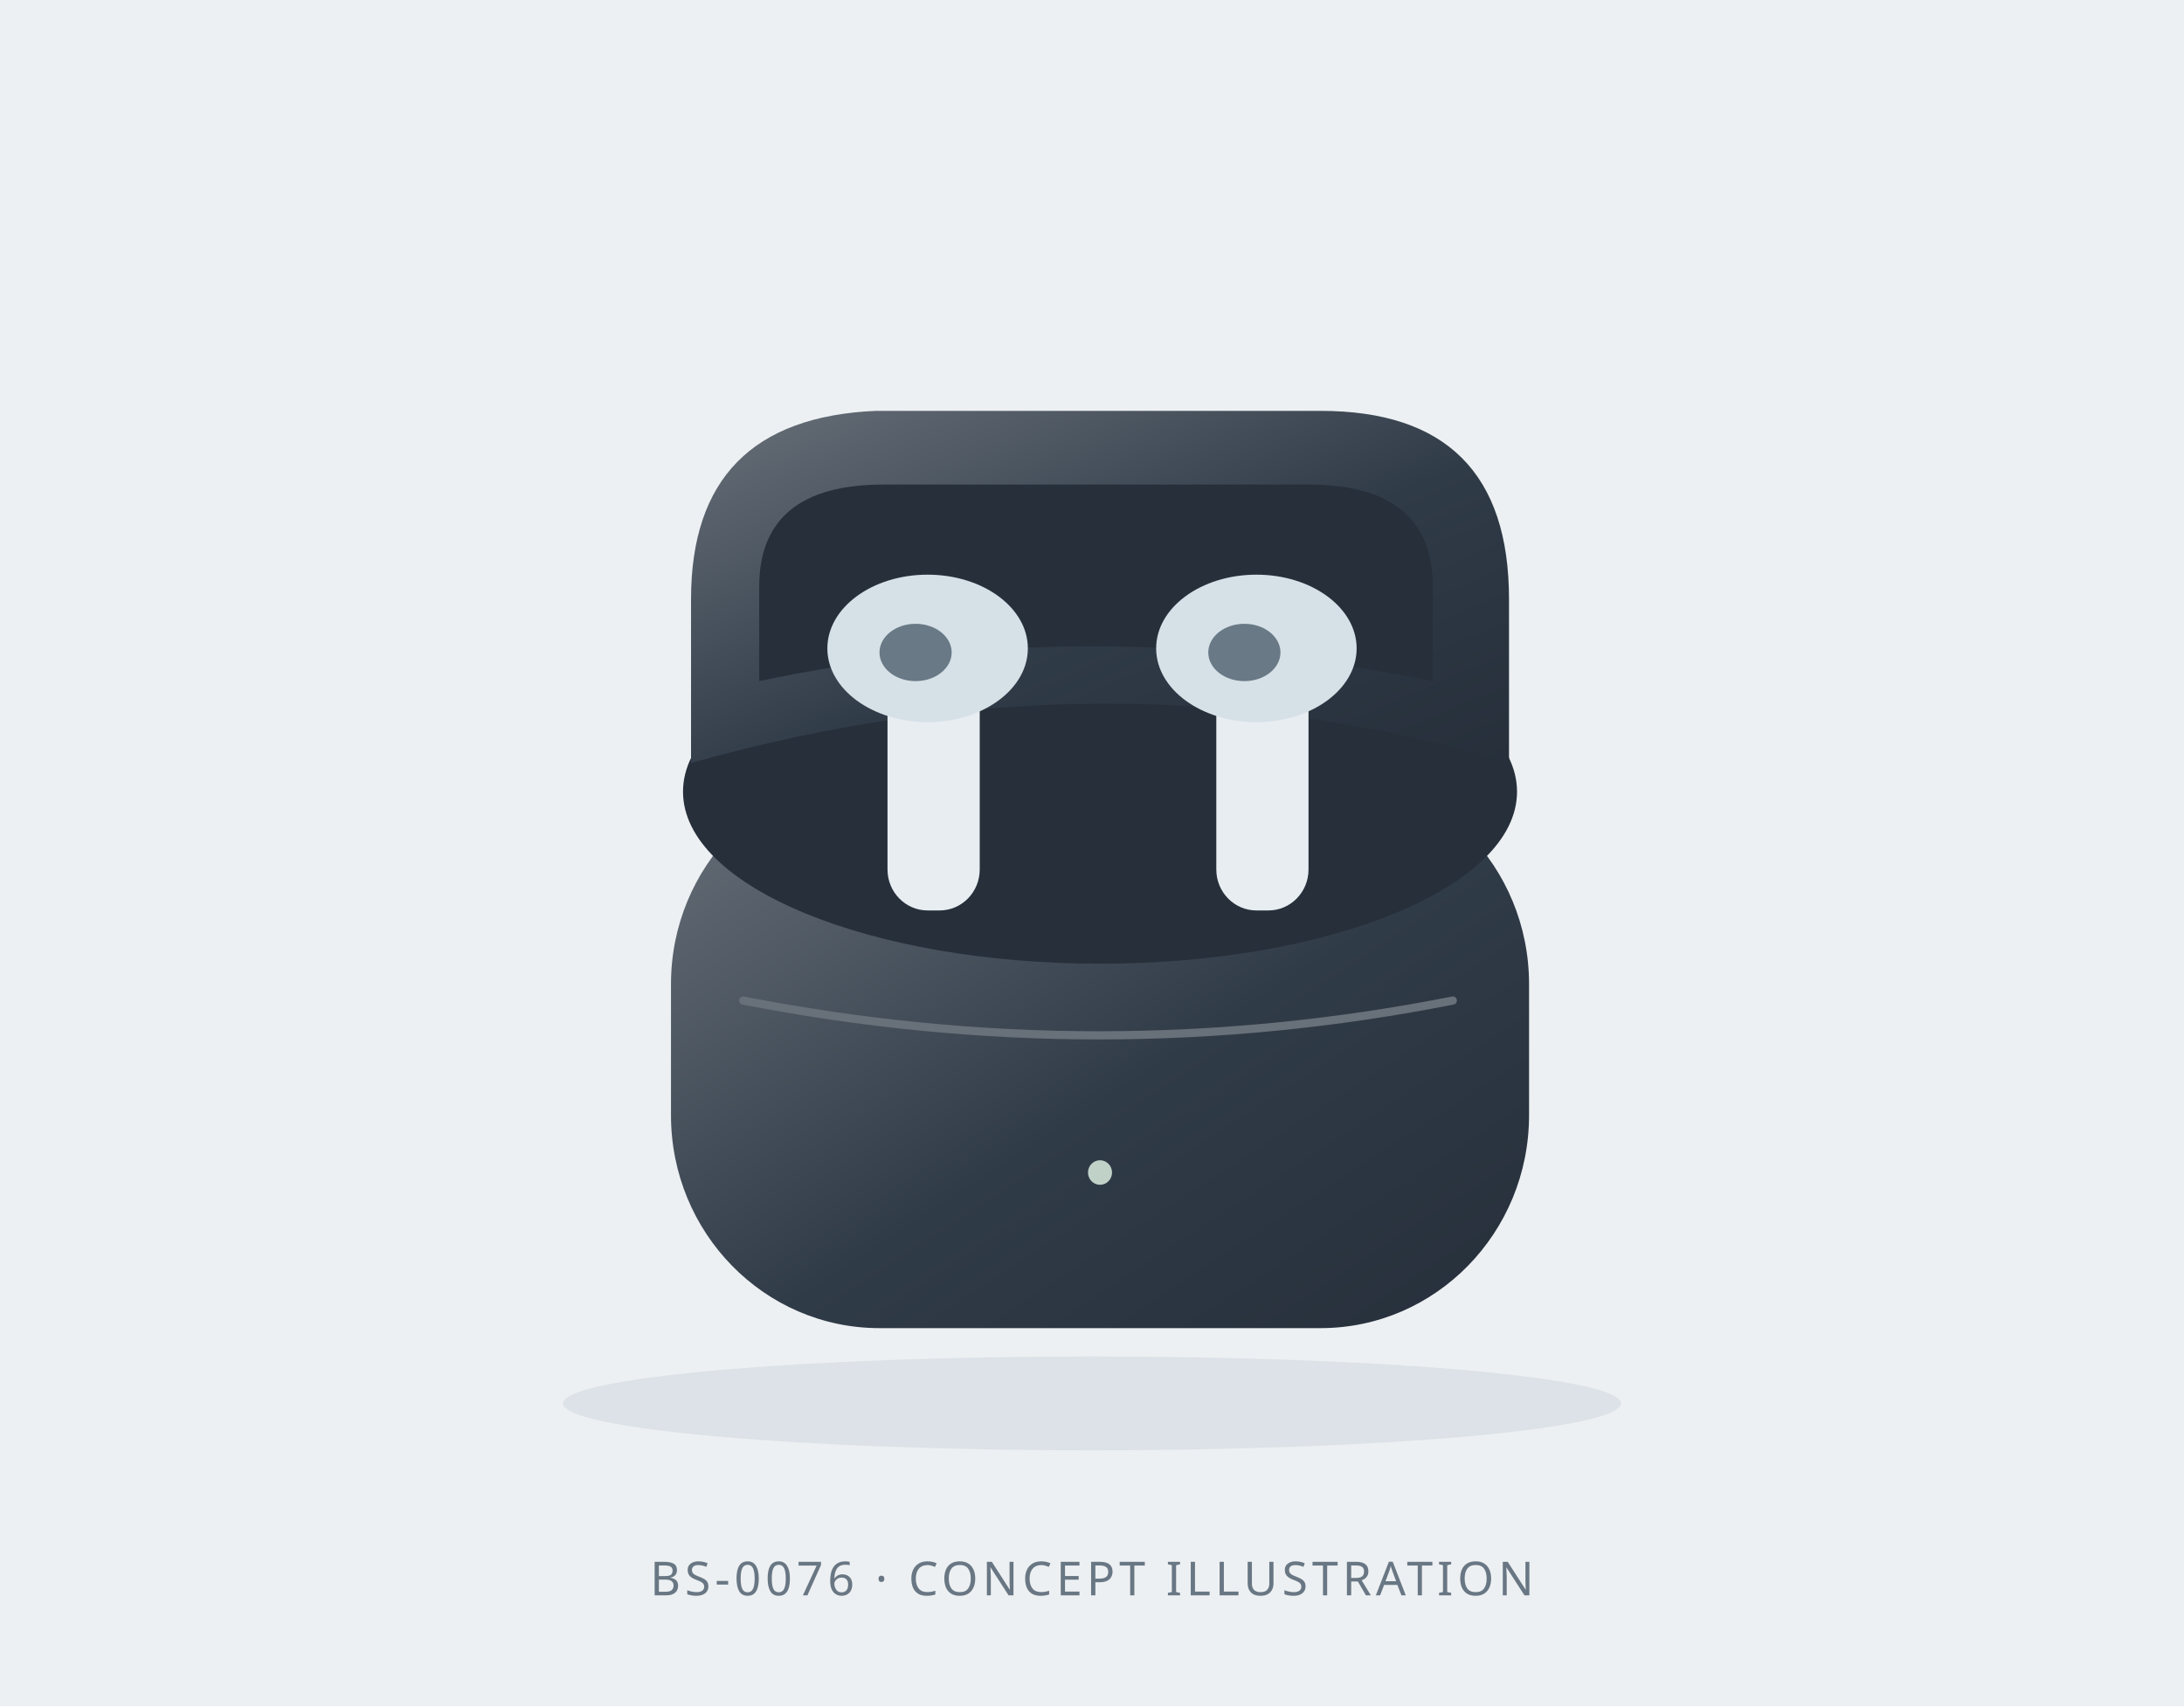
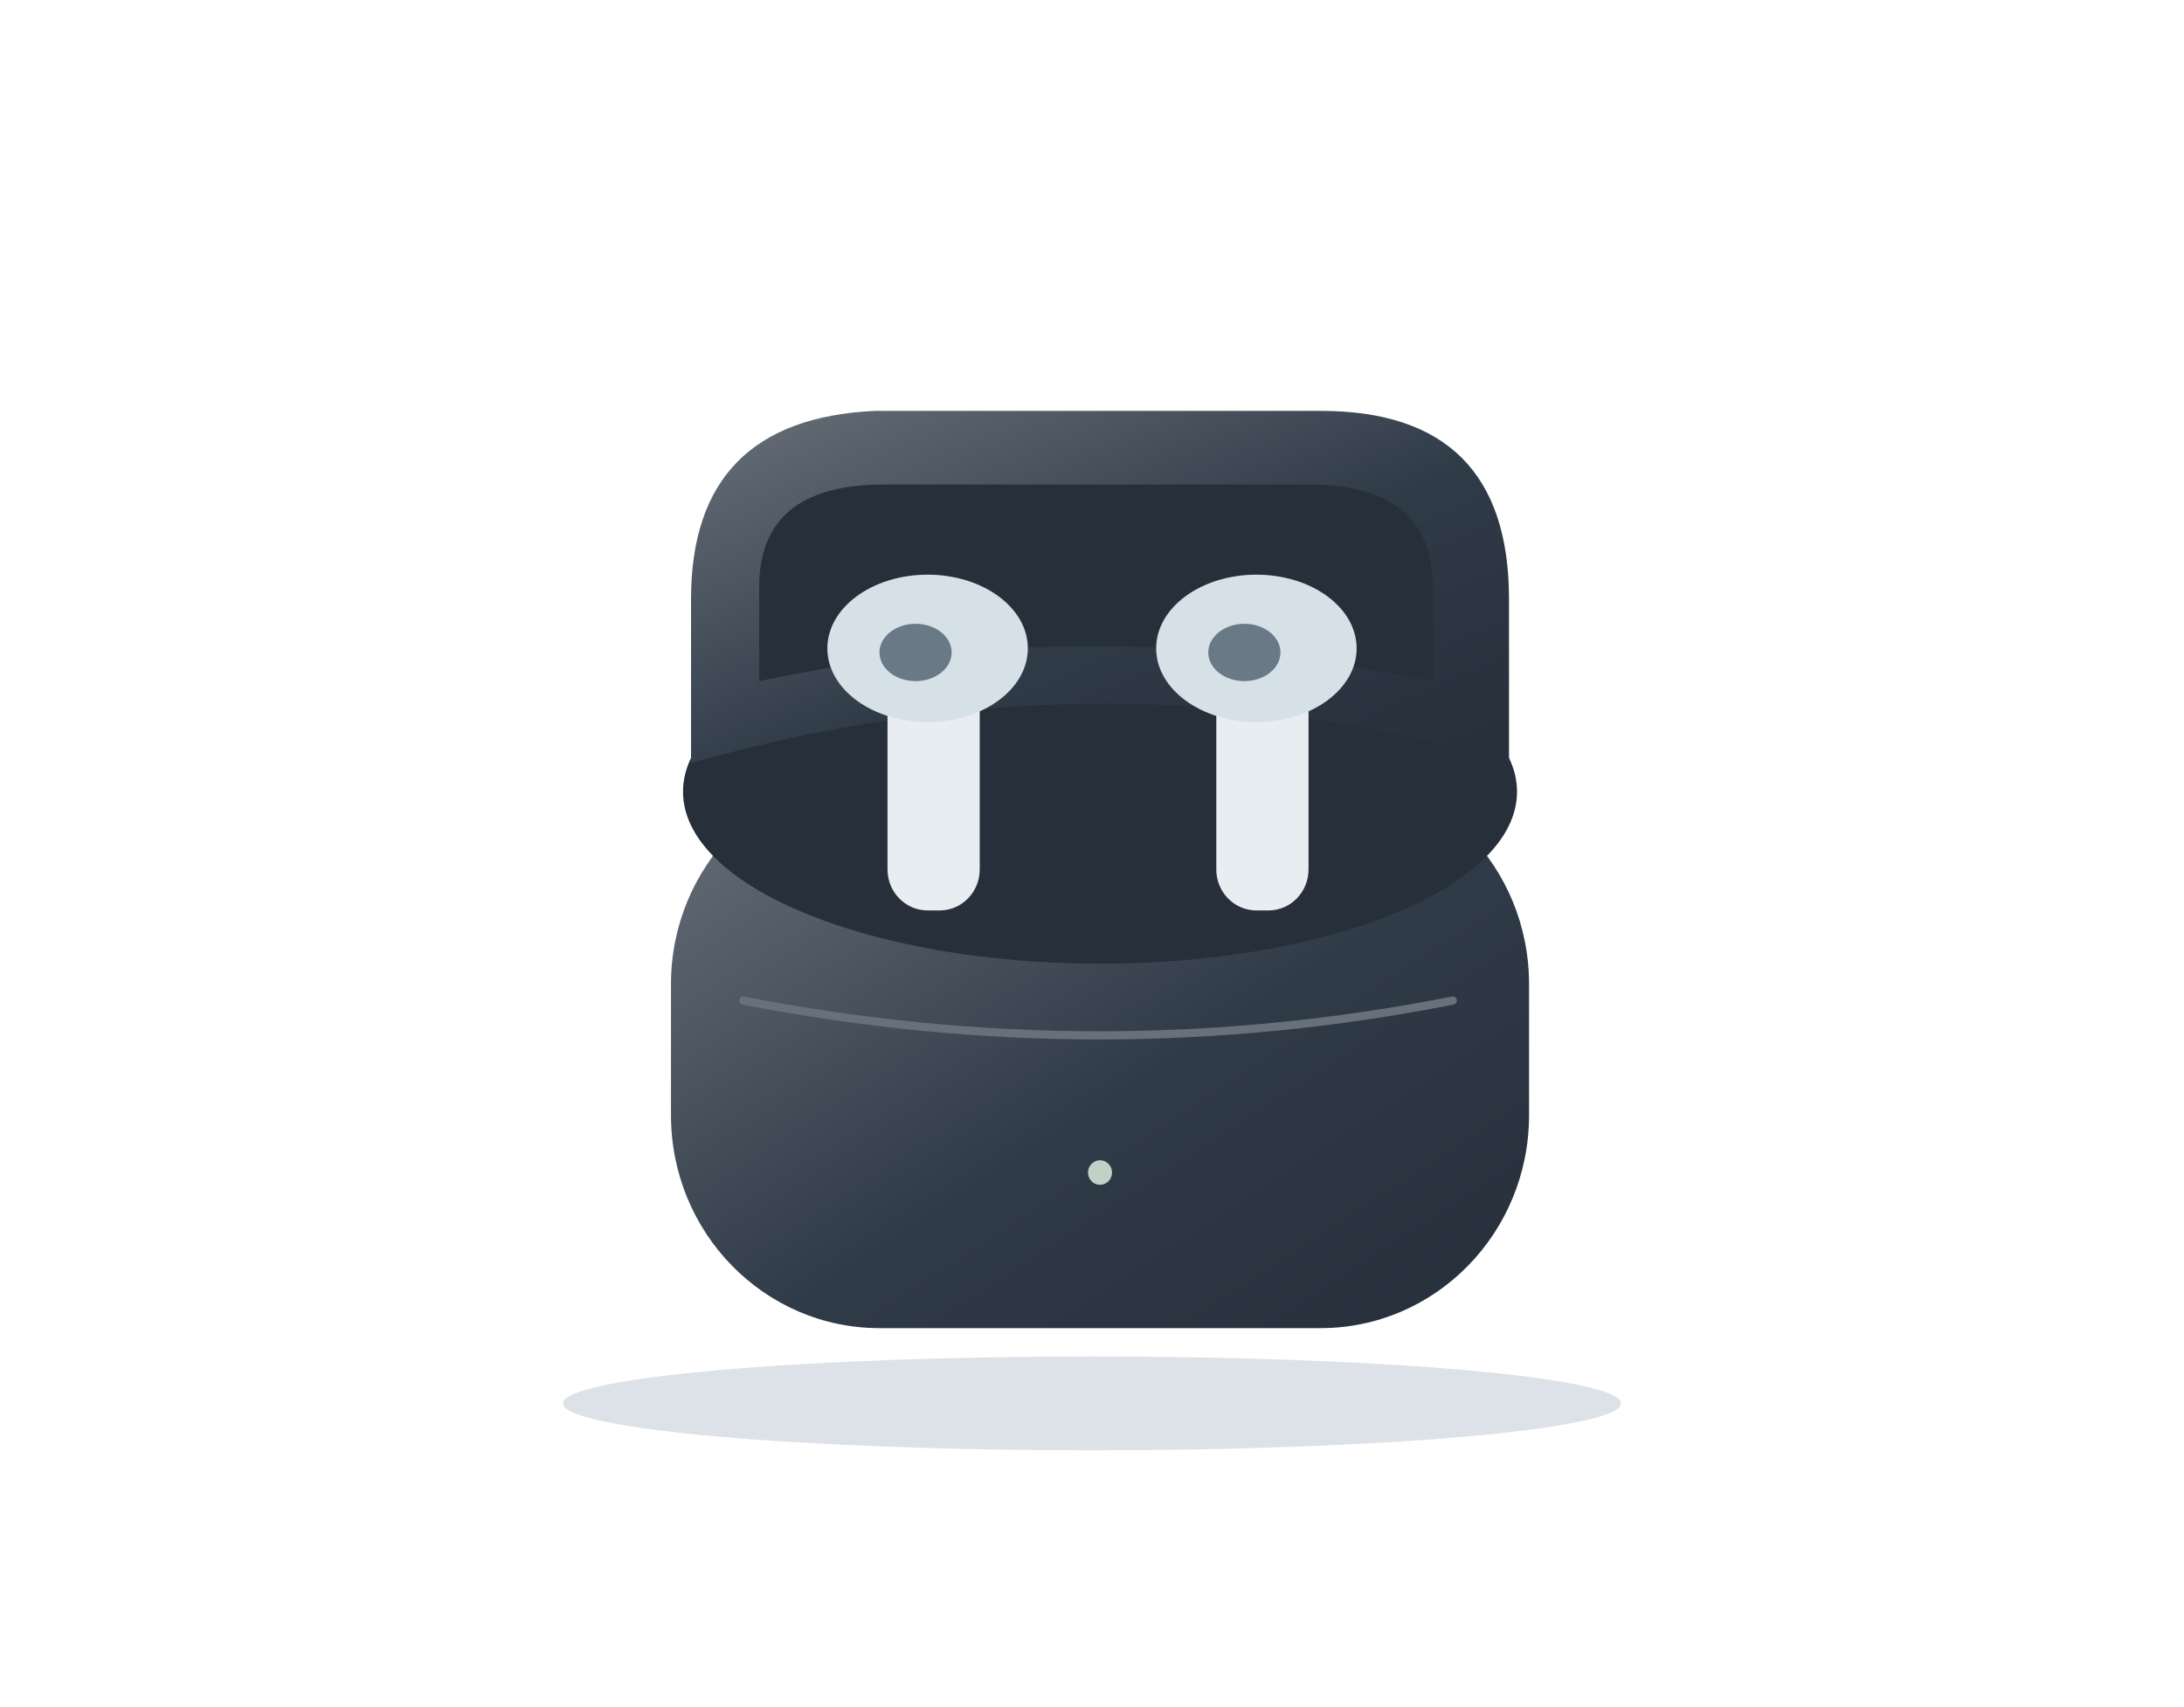
<svg xmlns="http://www.w3.org/2000/svg" width="512" height="400" viewBox="0 0 512 400" role="img">
-   <rect width="512" height="400" fill="#edf0f2" />
  <ellipse cx="256" cy="329" rx="124" ry="11" fill="#dce2e7" />
  <defs>
    <linearGradient id="pe697a0e7babfe880b3e69cba-0-body" x1="0" y1="0" x2="1" y2="1">
      <stop stop-color="#687079" />
      <stop offset=".55" stop-color="#303b48" />
      <stop offset="1" stop-color="#262f3a" />
    </linearGradient>
    <linearGradient id="pe697a0e7babfe880b3e69cba-0-metal" x1="0" y1="0" x2="1" y2=".4">
      <stop stop-color="#aeb9c3" />
      <stop offset=".35" stop-color="#e1e7ec" />
      <stop offset=".65" stop-color="#c9d2db" />
      <stop offset="1" stop-color="#8c9aa7" />
    </linearGradient>
    <pattern id="pe697a0e7babfe880b3e69cba-0-fabric" width="5" height="5" patternUnits="userSpaceOnUse">
      <path d="M0 1h5M1 0v5" stroke="#edf1f4" stroke-opacity=".13" stroke-width=".65" />
    </pattern>
    <pattern id="pe697a0e7babfe880b3e69cba-0-holes" width="8" height="8" patternUnits="userSpaceOnUse">
      <circle cx="4" cy="4" r="1.35" fill="#26313c" fill-opacity=".45" />
    </pattern>
  </defs>
  <g transform="translate(256 200) scale(0.940 0.960) translate(-256 -200)">
    <rect x="151" y="180" width="214" height="136" rx="52" fill="url(#pe697a0e7babfe880b3e69cba-0-body)" />
    <ellipse cx="258" cy="185" rx="104" ry="42" fill="#262f3a" />
    <path d="M156 178v-40q0-44 46-46h111q47 0 47 46v40q-99-29-204 0Z" fill="url(#pe697a0e7babfe880b3e69cba-0-body)" />
    <path d="M173 158v-23q0-25 31-25h106q31 0 31 25v23q-86-17-168 0Z" fill="#262f3a" />
    <rect x="205" y="152" width="23" height="62" rx="10" fill="#e7edf1" />
    <ellipse cx="215" cy="150" rx="25" ry="18" fill="#d6e0e7" />
    <ellipse cx="212" cy="151" rx="9" ry="7" fill="#697985" />
    <rect x="287" y="152" width="23" height="62" rx="10" fill="#e7edf1" />
    <ellipse cx="297" cy="150" rx="25" ry="18" fill="#d6e0e7" />
    <ellipse cx="294" cy="151" rx="9" ry="7" fill="#697985" />
    <path d="M169 236q89 17 177 0" fill="none" stroke="#687079" stroke-width="2" stroke-linecap="round" stroke-linejoin="round" />
    <circle cx="258" cy="278" r="3" fill="#c0d1c8" />
  </g>
-   <text x="256" y="374" text-anchor="middle" font-family="Segoe UI, sans-serif" font-size="11" letter-spacing="1" fill="#697784">BS-0076 · CONCEPT ILLUSTRATION</text>
</svg>
